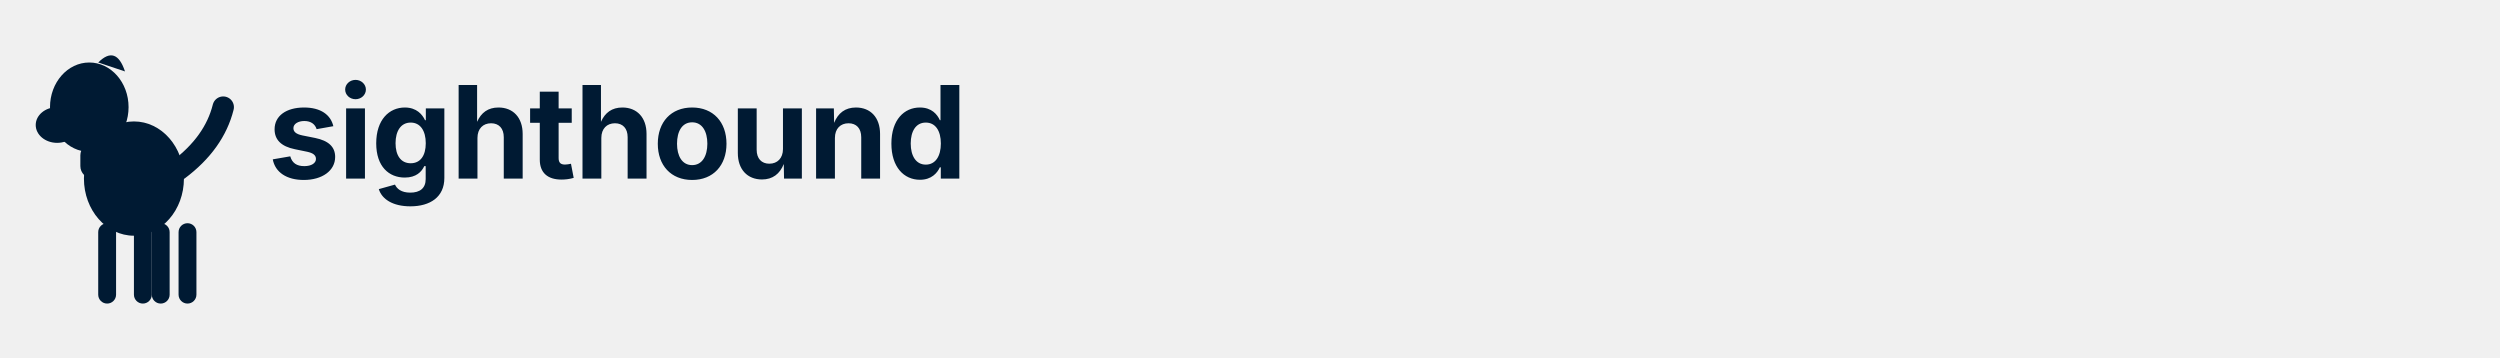
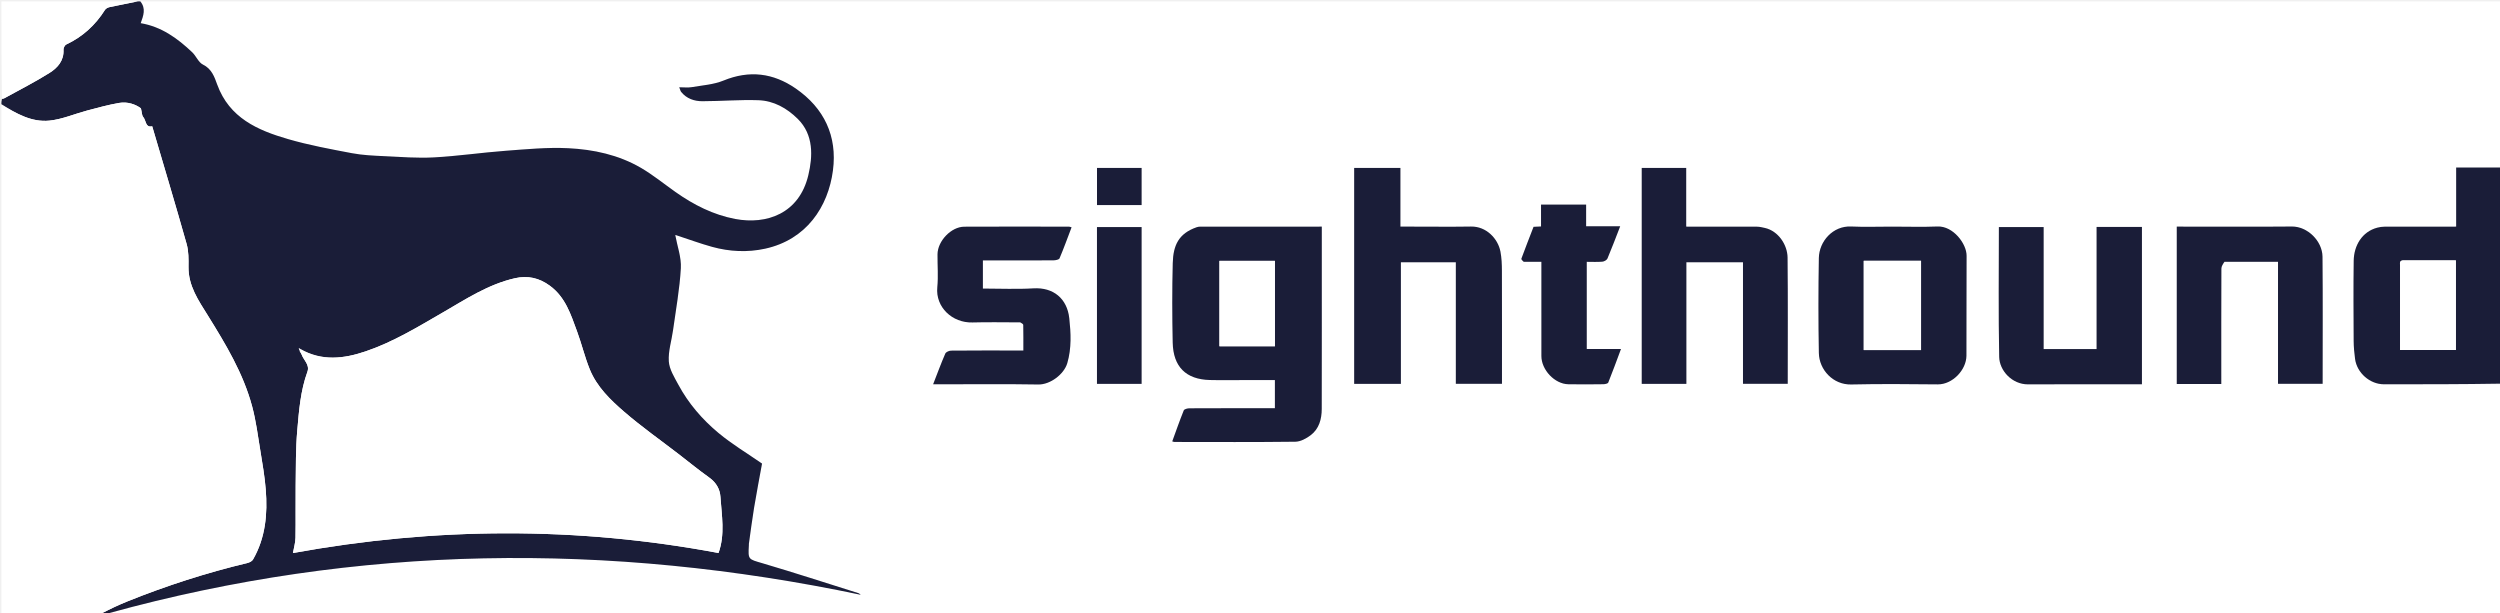
- <svg xmlns="http://www.w3.org/2000/svg" viewBox="0 0 1400 200" width="350" height="50">
-   <g fill="#001a33">
-     <ellipse cx="50" cy="60" rx="22" ry="25" />
-     <ellipse cx="32" cy="70" rx="12" ry="10" />
-     <path d="M 55 35 Q 65 25 70 40 Z" fill="#001a33" />
-     <rect x="45" y="80" width="15" height="20" rx="7" />
-     <ellipse cx="75" cy="100" rx="28" ry="32" />
-     <rect x="55" y="125" width="10" height="45" rx="5" />
-     <rect x="75" y="125" width="10" height="45" rx="5" />
-     <rect x="85" y="125" width="10" height="45" rx="5" />
-     <rect x="100" y="125" width="10" height="45" rx="5" />
-     <path d="M 100 95 Q 120 80 125 60" stroke="#001a33" stroke-width="12" fill="none" stroke-linecap="round" />
-   </g>
-   <text x="150" y="100" font-family="system-ui, -apple-system, sans-serif" font-size="72" font-weight="700" fill="#001a33" letter-spacing="-1">sighthound</text>
+ <svg xmlns="http://www.w3.org/2000/svg" version="1.1" id="Layer_1" x="0px" y="0px" width="100%" viewBox="0 0 1776 435" enable-background="new 0 0 1776 435" xml:space="preserve">
+   <path fill="#FFFFFF" opacity="1" stroke="none" d=" M1777,273   C1777,327.321 1777,381.643 1777,436   C1210.637,436 644.275,436 77.583,435.633   C254.33,386.719 432.502,384.95 611.461,422.537   C611.024,422.225 610.456,421.573 609.754,421.352   C587.048,414.208 564.402,406.86 541.58,400.109   C531.553,397.144 531.388,397.703 531.997,387.339   C532.017,387.006 531.96,386.667 532.006,386.34   C533.216,377.803 534.281,369.242 535.692,360.739   C537.486,349.937 539.562,339.182 541.35,329.326   C530.876,322.056 519.977,315.561 510.354,307.535   C498.877,297.962 489.041,286.582 481.892,273.272   C479.065,268.01 475.506,262.396 475.127,256.751   C474.638,249.472 477.103,242.015 478.123,234.611   C480.145,219.934 482.849,205.286 483.672,190.537   C484.103,182.811 481.146,174.895 479.716,167.048   C479.034,167.048 479.733,166.883 480.317,167.072   C488.865,169.843 497.303,173.003 505.956,175.386   C518.3,178.787 531.01,179.39 543.486,176.679   C572.718,170.328 588.342,147.111 591.731,120.989   C594.871,96.783 585.564,76.848 565.234,62.836   C549.297,51.852 532.363,49.702 513.993,57.23   C506.966,60.11 498.934,60.618 491.312,61.927   C488.656,62.384 485.855,62 482.547,62   C483.199,63.63 483.358,64.625 483.907,65.305   C487.783,70.104 493.236,71.917 499.015,71.904   C512.273,71.874 525.55,70.739 538.78,71.186   C549.642,71.552 559.032,76.846 566.68,84.402   C578.214,95.797 577.37,111.189 574.265,124.362   C567.801,151.786 544.569,159.748 522.323,155.559   C506.78,152.633 492.784,145.534 479.868,136.403   C471.668,130.606 463.827,124.19 455.177,119.167   C439.348,109.974 421.597,106.167 403.628,105.287   C388.857,104.564 373.937,106.013 359.129,107.121   C342.168,108.389 325.288,110.886 308.316,111.813   C296.615,112.453 284.809,111.499 273.065,110.941   C265.376,110.575 257.598,110.261 250.066,108.836   C234.84,105.954 219.523,103.13 204.666,98.824   C183.05,92.56 162.918,83.806 154.28,60.021   C152.364,54.747 150.446,48.938 144.18,45.889   C140.972,44.328 139.345,39.799 136.521,37.119   C126.094,27.225 114.669,18.936 99.951,16.473   C101.838,11.135 103.866,6.05 100,1   C659,1 1218,1 1777,1   C1777,40.106 1777,79.097 1776.531,118.544   C1765.798,119 1755.533,119 1744.857,119   C1744.857,133.279 1744.857,147.013 1744.857,161   C1727.639,161 1710.841,160.979 1694.044,161.032   C1692.286,161.037 1690.48,161.297 1688.781,161.751   C1677.979,164.643 1672.219,174.44 1672.072,185.28   C1671.815,204.266 1671.941,223.257 1672.045,242.245   C1672.069,246.487 1672.473,250.752 1673.035,254.962   C1674.366,264.928 1683.62,272.991 1693.55,272.995   C1721.366,273.008 1749.183,273 1777,273  M939,173.51   C939,169.409 939,165.308 939,161.001   C909.756,161.001 881.111,160.997 852.466,161.019   C851.667,161.019 850.831,161.178 850.075,161.442   C837.362,165.88 833.455,174.151 833.125,186.912   C832.64,205.733 832.697,224.581 833.09,243.406   C833.446,260.475 842.439,269.537 859.485,269.962   C868.146,270.178 876.817,270 885.484,270   C892.251,270 899.017,270 905.686,270   C905.686,277.004 905.686,283.408 905.686,290   C903.724,290 902.074,290 900.425,290   C881.925,290 863.425,289.968 844.926,290.064   C843.552,290.072 841.315,290.646 840.95,291.55   C838.026,298.793 835.456,306.18 832.767,313.553   C833.613,313.794 833.931,313.964 834.248,313.965   C862.915,313.985 891.583,314.16 920.245,313.792   C923.916,313.745 928.028,311.497 931.101,309.168   C937.095,304.624 938.942,297.723 938.958,290.507   C939.047,251.841 939,213.174 939,173.51  M962,172.5   C962,205.918 962,239.336 962,272.699   C973.314,272.699 984.047,272.699 995.192,272.699   C995.192,243.671 995.192,214.942 995.192,186.316   C1008.345,186.316 1021.078,186.316 1034.222,186.316   C1034.222,215.359 1034.222,244.088 1034.222,272.668   C1045.376,272.668 1056.11,272.668 1067,272.668   C1067,245.694 1067.047,219.05 1066.955,192.407   C1066.939,187.83 1066.764,183.171 1065.903,178.695   C1064.133,169.49 1055.83,160.766 1045.067,160.946   C1031.576,161.171 1018.078,161 1004.584,161   C1001.476,161 998.368,161 994.858,161   C994.858,146.724 994.858,132.987 994.858,119.295   C983.699,119.295 972.966,119.295 962,119.295   C962,136.892 962,154.196 962,172.5  M1198,205.5   C1198,199.07 1198,192.64 1198,186.313   C1211.671,186.313 1224.737,186.313 1238.217,186.313   C1238.217,215.354 1238.217,244.085 1238.217,272.669   C1249.042,272.669 1259.443,272.669 1270,272.669   C1270,242.527 1270.193,212.714 1269.882,182.907   C1269.789,174.024 1263.362,164.102 1253.813,161.947   C1251.935,161.523 1250.01,161.049 1248.106,161.041   C1231.505,160.97 1214.903,161 1197.882,161   C1197.882,146.748 1197.882,133.011 1197.882,119.284   C1187.054,119.284 1176.655,119.284 1166.282,119.284   C1166.282,170.625 1166.282,221.681 1166.282,272.705   C1176.968,272.705 1187.368,272.705 1198,272.705   C1198,250.441 1198,228.47 1198,205.5  M1343.5,161   C1334.001,161 1324.487,161.351 1315.008,160.914   C1302.185,160.323 1292.312,171.386 1292.11,183.303   C1291.729,205.793 1291.711,228.3 1292.118,250.789   C1292.332,262.63 1302.175,273.425 1315.099,273.126   C1335.585,272.653 1356.092,272.862 1376.587,273.057   C1387.086,273.157 1396.886,262.763 1396.951,252.704   C1397.104,229.042 1396.88,205.377 1397.063,181.715   C1397.13,173.077 1387.379,160.464 1376.491,160.906   C1365.844,161.338 1355.165,161 1343.5,161  M1580.691,186.001   C1593.096,186.001 1605.501,186.001 1618.296,186.001   C1618.296,215.439 1618.296,244.159 1618.296,272.643   C1629.102,272.643 1639.501,272.643 1650,272.643   C1650,242.316 1650.186,212.345 1649.904,182.379   C1649.799,171.231 1639.252,160.829 1628.192,160.927   C1602.382,161.156 1576.569,161 1550.757,161   C1549.304,161 1547.852,161 1546.371,161   C1546.371,198.588 1546.371,235.752 1546.371,272.799   C1557.021,272.799 1567.3,272.799 1578,272.799   C1578,270.986 1578,269.367 1578,267.748   C1578,242.103 1577.969,216.458 1578.074,190.813   C1578.08,189.209 1579.151,187.609 1580.691,186.001  M1477.482,248   C1469.056,248 1460.63,248 1451.805,248   C1451.805,218.666 1451.805,189.94 1451.805,161.314   C1440.99,161.314 1430.591,161.314 1420.001,161.314   C1420.001,192.261 1419.616,222.901 1420.224,253.521   C1420.419,263.345 1429.409,273.109 1440.75,273.045   C1466.235,272.902 1491.721,273 1517.207,273   C1518.781,273 1520.355,273 1521.63,273   C1521.63,235.192 1521.63,198.137 1521.63,161.204   C1510.978,161.204 1500.697,161.204 1489.412,161.204   C1489.412,190.191 1489.412,218.981 1489.412,248   C1485.098,248 1481.787,248 1477.482,248  M725.273,229.007   C725.847,229.61 726.906,230.203 726.919,230.819   C727.044,236.763 726.994,242.711 726.994,249   C724.911,249 723.278,249 721.644,249   C706.316,249 690.987,248.944 675.66,249.093   C674.237,249.107 672.025,250.078 671.542,251.194   C668.498,258.231 665.839,265.436 662.891,273   C664.744,273 666.212,273 667.68,273   C691.006,273 714.336,272.739 737.656,273.139   C746.064,273.283 755.883,265.875 758.197,257.991   C761.319,247.35 760.747,236.502 759.611,226.065   C758.093,212.116 748.305,204.013 734.183,204.854   C722.281,205.563 710.303,205 698.246,205   C698.246,198.134 698.246,191.734 698.246,185   C700.118,185 701.75,185 703.381,185   C718.376,185 733.371,185.039 748.366,184.939   C749.858,184.929 752.288,184.463 752.683,183.531   C755.742,176.318 758.407,168.938 761.24,161.486   C760.382,161.257 759.93,161.031 759.478,161.031   C734.652,161.008 709.826,160.906 685.002,161.051   C675.708,161.106 666.11,171.228 666.016,180.619   C665.938,188.449 666.619,196.341 665.865,204.098   C664.502,218.123 676.437,229.475 690.821,229.064   C701.975,228.745 713.145,229 725.273,229.007  M1082.914,186   C1086.856,186 1090.797,186 1095,186   C1095,188.181 1095,189.819 1095,191.458   C1095,211.956 1094.973,232.455 1095.012,252.954   C1095.03,262.794 1104.467,272.77 1114.076,272.965   C1122.406,273.134 1130.742,273.047 1139.073,272.947   C1140.263,272.932 1142.207,272.509 1142.51,271.755   C1145.601,264.074 1148.424,256.286 1151.543,247.936   C1142.924,247.936 1135.154,247.936 1127.231,247.936   C1127.231,227.163 1127.231,206.762 1127.231,185.999   C1131.083,185.999 1134.729,186.2 1138.333,185.893   C1139.627,185.783 1141.482,184.731 1141.946,183.631   C1145.065,176.238 1147.878,168.716 1150.979,160.752   C1142.721,160.752 1134.958,160.752 1126.783,160.752   C1126.783,155.316 1126.783,150.241 1126.783,145.338   C1115.947,145.338 1105.543,145.338 1094.746,145.338   C1094.746,150.756 1094.746,155.836 1094.746,160.89   C1092.692,160.982 1091.042,161.057 1089.441,161.129   C1086.495,168.757 1083.566,176.225 1080.797,183.751   C1080.603,184.279 1081.583,185.239 1082.914,186  M811,246.5   C811,218.085 811,189.671 811,161.293   C800.031,161.293 789.634,161.293 779.284,161.293   C779.284,198.638 779.284,235.69 779.284,272.707   C789.968,272.707 800.366,272.707 811,272.707   C811,264.111 811,255.805 811,246.5  M811,136.466   C811,130.712 811,124.957 811,119.306   C799.993,119.306 789.601,119.306 779.308,119.306   C779.308,128.342 779.308,137.069 779.308,145.692   C790.01,145.692 800.403,145.692 811,145.692   C811,142.744 811,140.1 811,136.466  z" />
+   <path fill="#1A1D38" opacity="1" stroke="none" d=" M99.667,1   C103.866,6.05 101.838,11.135 99.951,16.473   C114.669,18.936 126.094,27.225 136.521,37.119   C139.345,39.799 140.972,44.328 144.18,45.889   C150.446,48.938 152.364,54.747 154.28,60.021   C162.918,83.806 183.05,92.56 204.666,98.824   C219.523,103.13 234.84,105.954 250.066,108.836   C257.598,110.261 265.376,110.575 273.065,110.941   C284.809,111.499 296.615,112.453 308.316,111.813   C325.288,110.886 342.168,108.389 359.129,107.121   C373.937,106.013 388.857,104.564 403.628,105.287   C421.597,106.167 439.348,109.974 455.177,119.167   C463.827,124.19 471.668,130.606 479.868,136.403   C492.784,145.534 506.78,152.633 522.323,155.559   C544.569,159.748 567.801,151.786 574.265,124.362   C577.37,111.189 578.214,95.797 566.68,84.402   C559.032,76.846 549.642,71.552 538.78,71.186   C525.55,70.739 512.273,71.874 499.015,71.904   C493.236,71.917 487.783,70.104 483.907,65.305   C483.358,64.625 483.199,63.63 482.547,62   C485.855,62 488.656,62.384 491.312,61.927   C498.934,60.618 506.966,60.11 513.993,57.23   C532.363,49.702 549.297,51.852 565.234,62.836   C585.564,76.848 594.871,96.783 591.731,120.989   C588.342,147.111 572.718,170.328 543.486,176.679   C531.01,179.39 518.3,178.787 505.956,175.386   C497.303,173.003 488.865,169.843 480.317,167.072   C479.733,166.883 479.034,167.048 479.716,167.048   C481.146,174.895 484.103,182.811 483.672,190.537   C482.849,205.286 480.145,219.934 478.123,234.611   C477.103,242.015 474.638,249.472 475.127,256.751   C475.506,262.396 479.065,268.01 481.892,273.272   C489.041,286.582 498.877,297.962 510.354,307.535   C519.977,315.561 530.876,322.056 541.35,329.326   C539.562,339.182 537.486,349.937 535.692,360.739   C534.281,369.242 533.216,377.803 532.006,386.34   C531.96,386.667 532.017,387.006 531.997,387.339   C531.388,397.703 531.553,397.144 541.58,400.109   C564.402,406.86 587.048,414.208 609.754,421.352   C610.456,421.573 611.024,422.225 611.461,422.537   C432.502,384.95 254.33,386.719 77.127,435.633   C75.611,436 74.222,436 72.528,435.646   C78.26,432.618 84.228,429.772 90.347,427.303   C118.145,416.088 146.609,406.936 175.766,399.943   C177.218,399.595 179.036,398.716 179.72,397.53   C188.646,382.035 190.184,365.063 188.785,347.726   C188.041,338.498 186.458,329.324 184.957,320.174   C183.229,309.639 181.87,298.97 179.117,288.689   C172.828,265.209 160.377,244.586 147.671,224.143   C141.031,213.459 133.733,203.063 133.91,189.566   C133.98,184.165 134.049,178.503 132.604,173.387   C124.689,145.373 116.303,117.492 108.123,89.712   C103.22,90.902 103.809,85.419 101.743,83.111   C100.759,82.01 100.846,79.951 100.113,76.959   C96.435,74.203 90.749,72.058 84.612,73.12   C77.023,74.432 69.554,76.499 62.094,78.47   C53.078,80.854 44.256,84.753 35.114,85.692   C22.426,86.994 11.476,80.576 1,74   C1,72.933 1,71.867 1.379,70.4   C2.091,69.995 2.491,70.11 2.748,69.968   C13.605,63.974 24.702,58.36 35.195,51.783   C40.866,48.228 45.533,43.106 45.104,35.292   C45.036,34.068 46.028,32.094 47.065,31.606   C58.713,26.13 67.755,17.855 74.593,7.011   C75.204,6.042 76.662,5.313 77.853,5.055   C84.548,3.605 91.28,2.333 98,1   C98.444,1 98.889,1 99.667,1  M213.223,247.805   C212.886,247.664 212.549,247.523 212.213,247.383   C212.448,247.947 212.684,248.51 212.999,249.801   C213.43,250.469 214.011,251.085 214.266,251.814   C215.696,255.913 220.212,259.093 218.365,264.155   C213.46,277.603 212.395,291.759 211.172,305.777   C210.035,318.791 210.211,331.929 210.035,345.016   C209.87,357.349 210.138,369.689 209.914,382.02   C209.849,385.6 208.75,389.16 208.098,392.883   C309.182,374.437 409.835,373.956 510.432,392.851   C515.232,379.602 512.661,366.092 511.782,352.755   C511.445,347.642 508.812,342.824 504.067,339.438   C496.528,334.059 489.352,328.172 482.011,322.516   C469.137,312.597 455.799,303.217 443.52,292.611   C433.652,284.088 424.003,274.805 418.951,262.329   C415.402,253.565 413.21,244.26 409.925,235.377   C405.521,223.466 401.766,211.206 390.692,203.04   C383.025,197.387 374.892,195.592 365.832,197.648   C346.934,201.935 330.969,212.498 314.54,222.004   C296.806,232.264 279.292,242.976 259.761,249.602   C244.282,254.854 228.752,256.76 213.223,247.805  z" />
+   <path fill="#FFFFFF" opacity="1" stroke="none" d=" M1,74.469   C11.476,80.576 22.426,86.994 35.114,85.692   C44.256,84.753 53.078,80.854 62.094,78.47   C69.554,76.499 77.023,74.432 84.612,73.12   C90.749,72.058 96.435,74.203 100.113,76.959   C100.846,79.951 100.759,82.01 101.743,83.111   C103.809,85.419 103.22,90.902 108.123,89.712   C116.303,117.492 124.689,145.373 132.604,173.387   C134.049,178.503 133.98,184.165 133.91,189.566   C133.733,203.063 141.031,213.459 147.671,224.143   C160.377,244.586 172.828,265.209 179.117,288.689   C181.87,298.97 183.229,309.639 184.957,320.174   C186.458,329.324 188.041,338.498 188.785,347.726   C190.184,365.063 188.646,382.035 179.72,397.53   C179.036,398.716 177.218,399.595 175.766,399.943   C146.609,406.936 118.145,416.088 90.347,427.303   C84.228,429.772 78.26,432.618 72.111,435.646   C48.357,436 24.715,436 1,436   C1,315.646 1,195.292 1,74.469  z" />
+   <path fill="#1A1D38" opacity="1" stroke="none" d=" M1777,272.531   C1749.183,273 1721.366,273.008 1693.55,272.995   C1683.62,272.991 1674.366,264.928 1673.035,254.962   C1672.473,250.752 1672.069,246.487 1672.045,242.245   C1671.941,223.257 1671.815,204.266 1672.072,185.28   C1672.219,174.44 1677.979,164.643 1688.781,161.751   C1690.48,161.297 1692.286,161.037 1694.044,161.032   C1710.841,160.979 1727.639,161 1744.857,161   C1744.857,147.013 1744.857,133.279 1744.857,119   C1755.533,119 1765.798,119 1776.531,119   C1777,170.021 1777,221.042 1777,272.531  M1705,188.66   C1705,208.729 1705,228.799 1705,248.65   C1718.755,248.65 1731.818,248.65 1744.65,248.65   C1744.65,227.24 1744.65,206.181 1744.65,185   C1732.317,185 1720.333,185.019 1708.35,184.981   C1706.4,184.975 1704.536,184.826 1705,188.66  z" />
+   <path fill="#FFFFFF" opacity="1" stroke="none" d=" M97.531,1   C91.28,2.333 84.548,3.605 77.853,5.055   C76.662,5.313 75.204,6.042 74.593,7.011   C67.755,17.855 58.713,26.13 47.065,31.606   C46.028,32.094 45.036,34.068 45.104,35.292   C45.533,43.106 40.866,48.228 35.195,51.783   C24.702,58.36 13.605,63.974 2.748,69.968   C2.491,70.11 2.091,69.995 1.379,70   C1,47.061 1,24.122 1,1   C33.021,1 65.042,1 97.531,1  z" />
+   <path fill="#1A1D38" opacity="1" stroke="none" d=" M939,174.009   C939,213.174 939.047,251.841 938.958,290.507   C938.942,297.723 937.095,304.624 931.101,309.168   C928.028,311.497 923.916,313.745 920.245,313.792   C891.583,314.16 862.915,313.985 834.248,313.965   C833.931,313.964 833.613,313.794 832.767,313.553   C835.456,306.18 838.026,298.793 840.95,291.55   C841.315,290.646 843.552,290.072 844.926,290.064   C863.425,289.968 881.925,290 900.425,290   C902.074,290 903.724,290 905.686,290   C905.686,283.408 905.686,277.004 905.686,270   C899.017,270 892.251,270 885.484,270   C876.817,270 868.146,270.178 859.485,269.962   C842.439,269.537 833.446,260.475 833.09,243.406   C832.697,224.581 832.64,205.733 833.125,186.912   C833.455,174.151 837.362,165.88 850.075,161.442   C850.831,161.178 851.667,161.019 852.466,161.019   C881.111,160.997 909.756,161.001 939,161.001   C939,165.308 939,169.409 939,174.009  M878.511,246   C887.602,246 896.692,246 905.704,246   C905.704,225.345 905.704,205.289 905.704,185.3   C892.345,185.3 879.284,185.3 866.297,185.3   C866.297,205.657 866.297,225.713 866.297,246   C870.234,246 873.876,246 878.511,246  z" />
+   <path fill="#1A1D38" opacity="1" stroke="none" d=" M962,172   C962,154.196 962,136.892 962,119.295   C972.966,119.295 983.699,119.295 994.858,119.295   C994.858,132.987 994.858,146.724 994.858,161   C998.368,161 1001.476,161 1004.584,161   C1018.078,161 1031.576,161.171 1045.067,160.946   C1055.83,160.766 1064.133,169.49 1065.903,178.695   C1066.764,183.171 1066.939,187.83 1066.955,192.407   C1067.047,219.05 1067,245.694 1067,272.668   C1056.11,272.668 1045.376,272.668 1034.222,272.668   C1034.222,244.088 1034.222,215.359 1034.222,186.316   C1021.078,186.316 1008.345,186.316 995.192,186.316   C995.192,214.942 995.192,243.671 995.192,272.699   C984.047,272.699 973.314,272.699 962,272.699   C962,239.336 962,205.918 962,172  z" />
+   <path fill="#1A1D38" opacity="1" stroke="none" d=" M1198,206   C1198,228.47 1198,250.441 1198,272.705   C1187.368,272.705 1176.968,272.705 1166.282,272.705   C1166.282,221.681 1166.282,170.625 1166.282,119.284   C1176.655,119.284 1187.054,119.284 1197.882,119.284   C1197.882,133.011 1197.882,146.748 1197.882,161   C1214.903,161 1231.505,160.97 1248.106,161.041   C1250.01,161.049 1251.935,161.523 1253.813,161.947   C1263.362,164.102 1269.789,174.024 1269.882,182.907   C1270.193,212.714 1270,242.527 1270,272.669   C1259.443,272.669 1249.042,272.669 1238.217,272.669   C1238.217,244.085 1238.217,215.354 1238.217,186.313   C1224.737,186.313 1211.671,186.313 1198,186.313   C1198,192.64 1198,199.07 1198,206  z" />
+   <path fill="#1A1D38" opacity="1" stroke="none" d=" M1344,161   C1355.165,161 1365.844,161.338 1376.491,160.906   C1387.379,160.464 1397.13,173.077 1397.063,181.715   C1396.88,205.377 1397.104,229.042 1396.951,252.704   C1396.886,262.763 1387.086,273.157 1376.587,273.057   C1356.092,272.862 1335.585,272.653 1315.099,273.126   C1302.175,273.425 1292.332,262.63 1292.118,250.789   C1291.711,228.3 1291.729,205.793 1292.11,183.303   C1292.312,171.386 1302.185,160.323 1315.008,160.914   C1324.487,161.351 1334.001,161 1344,161  M1324,203.501   C1324,218.586 1324,233.672 1324,248.707   C1337.975,248.707 1351.369,248.707 1364.71,248.707   C1364.71,227.357 1364.71,206.302 1364.71,185.293   C1351.025,185.293 1337.631,185.293 1324,185.293   C1324,191.223 1324,196.862 1324,203.501  z" />
+   <path fill="#1A1D38" opacity="1" stroke="none" d=" M1580.209,186.004   C1579.151,187.609 1578.08,189.209 1578.074,190.813   C1577.969,216.458 1578,242.103 1578,267.748   C1578,269.367 1578,270.986 1578,272.799   C1567.3,272.799 1557.021,272.799 1546.371,272.799   C1546.371,235.752 1546.371,198.588 1546.371,161   C1547.852,161 1549.304,161 1550.757,161   C1576.569,161 1602.382,161.156 1628.192,160.927   C1639.252,160.829 1649.799,171.231 1649.904,182.379   C1650.186,212.345 1650,242.316 1650,272.643   C1639.501,272.643 1629.102,272.643 1618.296,272.643   C1618.296,244.159 1618.296,215.439 1618.296,186.001   C1605.501,186.001 1593.096,186.001 1580.209,186.004  z" />
+   <path fill="#1A1D38" opacity="1" stroke="none" d=" M1477.979,248   C1481.787,248 1485.098,248 1489.412,248   C1489.412,218.981 1489.412,190.191 1489.412,161.204   C1500.697,161.204 1510.978,161.204 1521.63,161.204   C1521.63,198.137 1521.63,235.192 1521.63,273   C1520.355,273 1518.781,273 1517.207,273   C1491.721,273 1466.235,272.902 1440.75,273.045   C1429.409,273.109 1420.419,263.345 1420.224,253.521   C1419.616,222.901 1420.001,192.261 1420.001,161.314   C1430.591,161.314 1440.99,161.314 1451.805,161.314   C1451.805,189.94 1451.805,218.666 1451.805,248   C1460.63,248 1469.056,248 1477.979,248  z" />
+   <path fill="#1A1D38" opacity="1" stroke="none" d=" M724.791,229.004   C713.145,229 701.975,228.745 690.821,229.064   C676.437,229.475 664.502,218.123 665.865,204.098   C666.619,196.341 665.938,188.449 666.016,180.619   C666.11,171.228 675.708,161.106 685.002,161.051   C709.826,160.906 734.652,161.008 759.478,161.031   C759.93,161.031 760.382,161.257 761.24,161.486   C758.407,168.938 755.742,176.318 752.683,183.531   C752.288,184.463 749.858,184.929 748.366,184.939   C733.371,185.039 718.376,185 703.381,185   C701.75,185 700.118,185 698.246,185   C698.246,191.734 698.246,198.134 698.246,205   C710.303,205 722.281,205.563 734.183,204.854   C748.305,204.013 758.093,212.116 759.611,226.065   C760.747,236.502 761.319,247.35 758.197,257.991   C755.883,265.875 746.064,273.283 737.656,273.139   C714.336,272.739 691.006,273 667.68,273   C666.212,273 664.744,273 662.891,273   C665.839,265.436 668.498,258.231 671.542,251.194   C672.025,250.078 674.237,249.107 675.66,249.093   C690.987,248.944 706.316,249 721.644,249   C723.278,249 724.911,249 726.994,249   C726.994,242.711 727.044,236.763 726.919,230.819   C726.906,230.203 725.847,229.61 724.791,229.004  z" />
+   <path fill="#1A1D38" opacity="1" stroke="none" d=" M1082.465,185.999   C1081.583,185.239 1080.603,184.279 1080.797,183.751   C1083.566,176.225 1086.495,168.757 1089.441,161.129   C1091.042,161.057 1092.692,160.982 1094.746,160.89   C1094.746,155.836 1094.746,150.756 1094.746,145.338   C1105.543,145.338 1115.947,145.338 1126.783,145.338   C1126.783,150.241 1126.783,155.316 1126.783,160.752   C1134.958,160.752 1142.721,160.752 1150.979,160.752   C1147.878,168.716 1145.065,176.238 1141.946,183.631   C1141.482,184.731 1139.627,185.783 1138.333,185.893   C1134.729,186.2 1131.083,185.999 1127.231,185.999   C1127.231,206.762 1127.231,227.163 1127.231,247.936   C1135.154,247.936 1142.924,247.936 1151.543,247.936   C1148.424,256.286 1145.601,264.074 1142.51,271.755   C1142.207,272.509 1140.263,272.932 1139.073,272.947   C1130.742,273.047 1122.406,273.134 1114.076,272.965   C1104.467,272.77 1095.03,262.794 1095.012,252.954   C1094.973,232.455 1095,211.956 1095,191.458   C1095,189.819 1095,188.181 1095,186   C1090.797,186 1086.856,186 1082.465,185.999  z" />
+   <path fill="#1A1D38" opacity="1" stroke="none" d=" M811,247   C811,255.805 811,264.111 811,272.707   C800.366,272.707 789.968,272.707 779.284,272.707   C779.284,235.69 779.284,198.638 779.284,161.293   C789.634,161.293 800.031,161.293 811,161.293   C811,189.671 811,218.085 811,247  z" />
+   <path fill="#1A1D38" opacity="1" stroke="none" d=" M811,136.961   C811,140.1 811,142.744 811,145.692   C800.403,145.692 790.01,145.692 779.308,145.692   C779.308,137.069 779.308,128.342 779.308,119.306   C789.601,119.306 799.993,119.306 811,119.306   C811,124.957 811,130.712 811,136.961  z" />
+   <path fill="#FFFFFF" opacity="1" stroke="none" d=" M213.606,248.246   C228.752,256.76 244.282,254.854 259.761,249.602   C279.292,242.976 296.806,232.264 314.54,222.004   C330.969,212.498 346.934,201.935 365.832,197.648   C374.892,195.592 383.025,197.387 390.692,203.04   C401.766,211.206 405.521,223.466 409.925,235.377   C413.21,244.26 415.402,253.565 418.951,262.329   C424.003,274.805 433.652,284.088 443.52,292.611   C455.799,303.217 469.137,312.597 482.011,322.516   C489.352,328.172 496.528,334.059 504.067,339.438   C508.812,342.824 511.445,347.642 511.782,352.755   C512.661,366.092 515.232,379.602 510.432,392.851   C409.835,373.956 309.182,374.437 208.098,392.883   C208.75,389.16 209.849,385.6 209.914,382.02   C210.138,369.689 209.87,357.349 210.035,345.016   C210.211,331.929 210.035,318.791 211.172,305.777   C212.395,291.759 213.46,277.603 218.365,264.155   C220.212,259.093 215.696,255.913 214.266,251.814   C214.011,251.085 213.43,250.469 213.14,249.239   C213.39,248.532 213.498,248.389 213.606,248.246  z" />
+   <path fill="#FFFFFF" opacity="1" stroke="none" d=" M213.101,248.875   C212.684,248.51 212.448,247.947 212.213,247.383   C212.549,247.523 212.886,247.664 213.415,248.025   C213.498,248.389 213.39,248.532 213.101,248.875  z" />
+   <path fill="#FFFFFF" opacity="1" stroke="none" d=" M1705,188.176   C1704.536,184.826 1706.4,184.975 1708.35,184.981   C1720.333,185.019 1732.317,185 1744.65,185   C1744.65,206.181 1744.65,227.24 1744.65,248.65   C1731.818,248.65 1718.755,248.65 1705,248.65   C1705,228.799 1705,208.729 1705,188.176  z" />
+   <path fill="#FFFFFF" opacity="1" stroke="none" d=" M878.014,246   C873.876,246 870.234,246 866.297,246   C866.297,225.713 866.297,205.657 866.297,185.3   C879.284,185.3 892.345,185.3 905.704,185.3   C905.704,205.289 905.704,225.345 905.704,246   C896.692,246 887.602,246 878.014,246  z" />
+   <path fill="#FFFFFF" opacity="1" stroke="none" d=" M1324,203.001   C1324,196.862 1324,191.223 1324,185.293   C1337.631,185.293 1351.025,185.293 1364.71,185.293   C1364.71,206.302 1364.71,227.357 1364.71,248.707   C1351.369,248.707 1337.975,248.707 1324,248.707   C1324,233.672 1324,218.586 1324,203.001  z" />
</svg>
